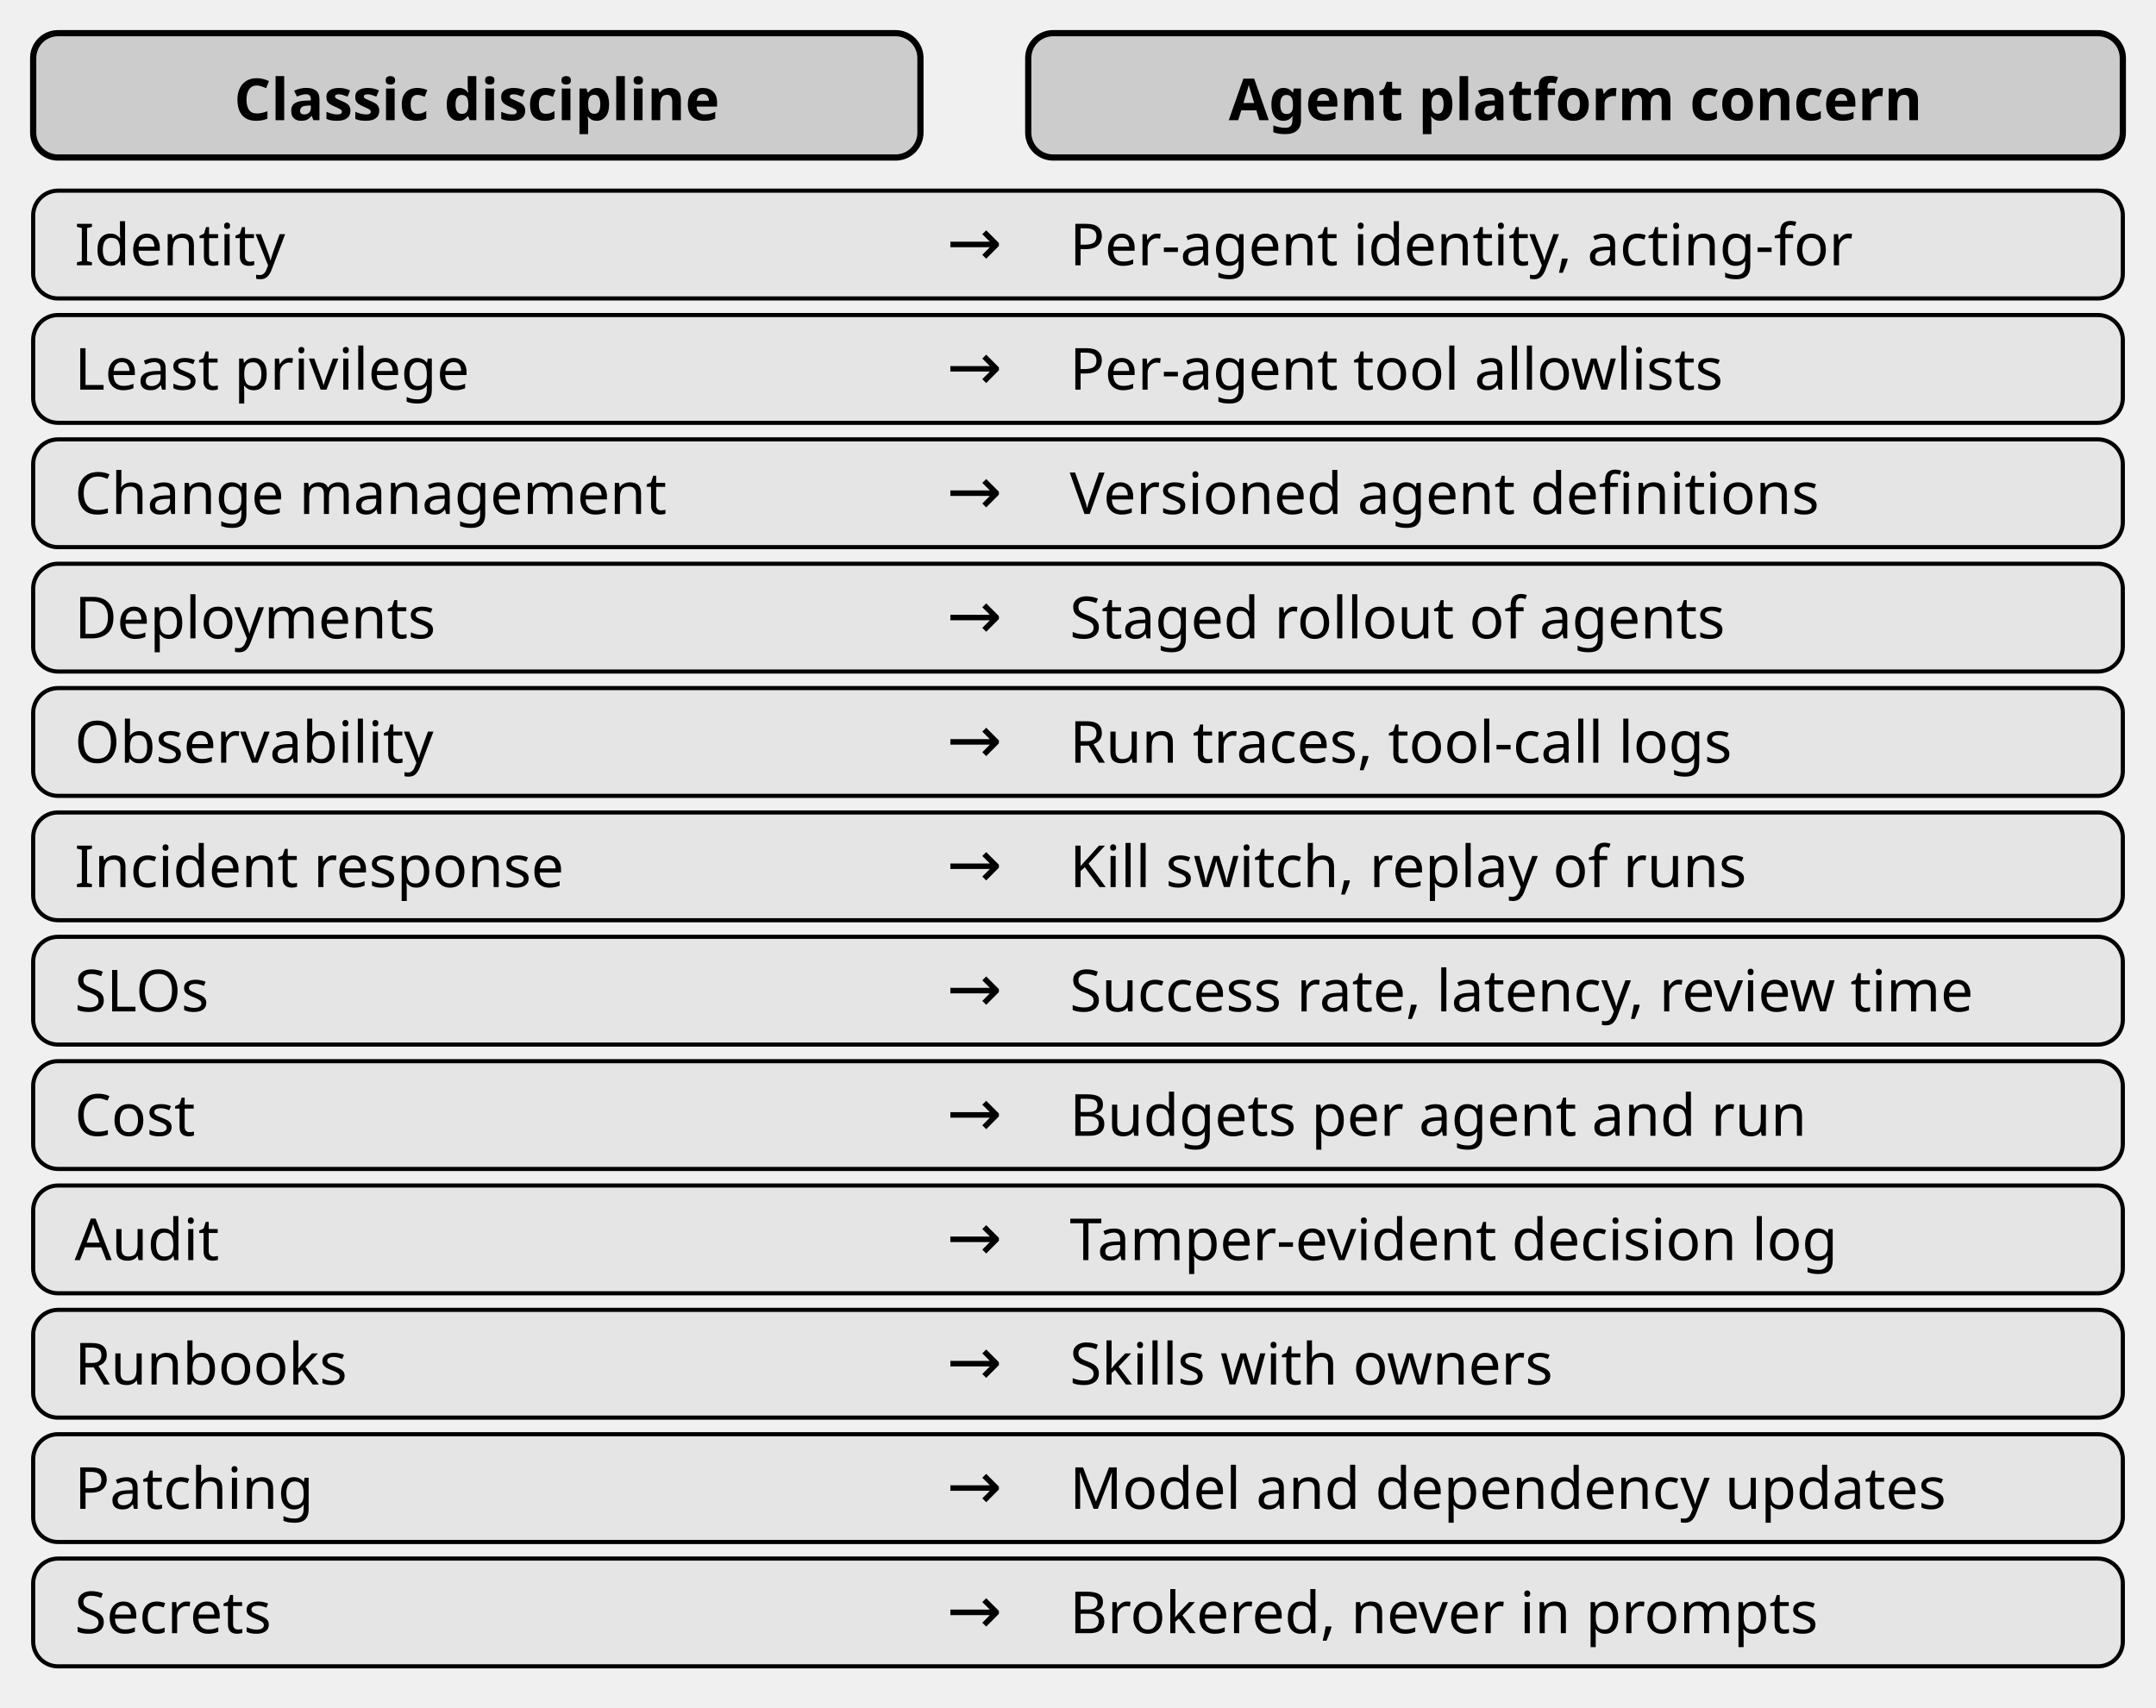
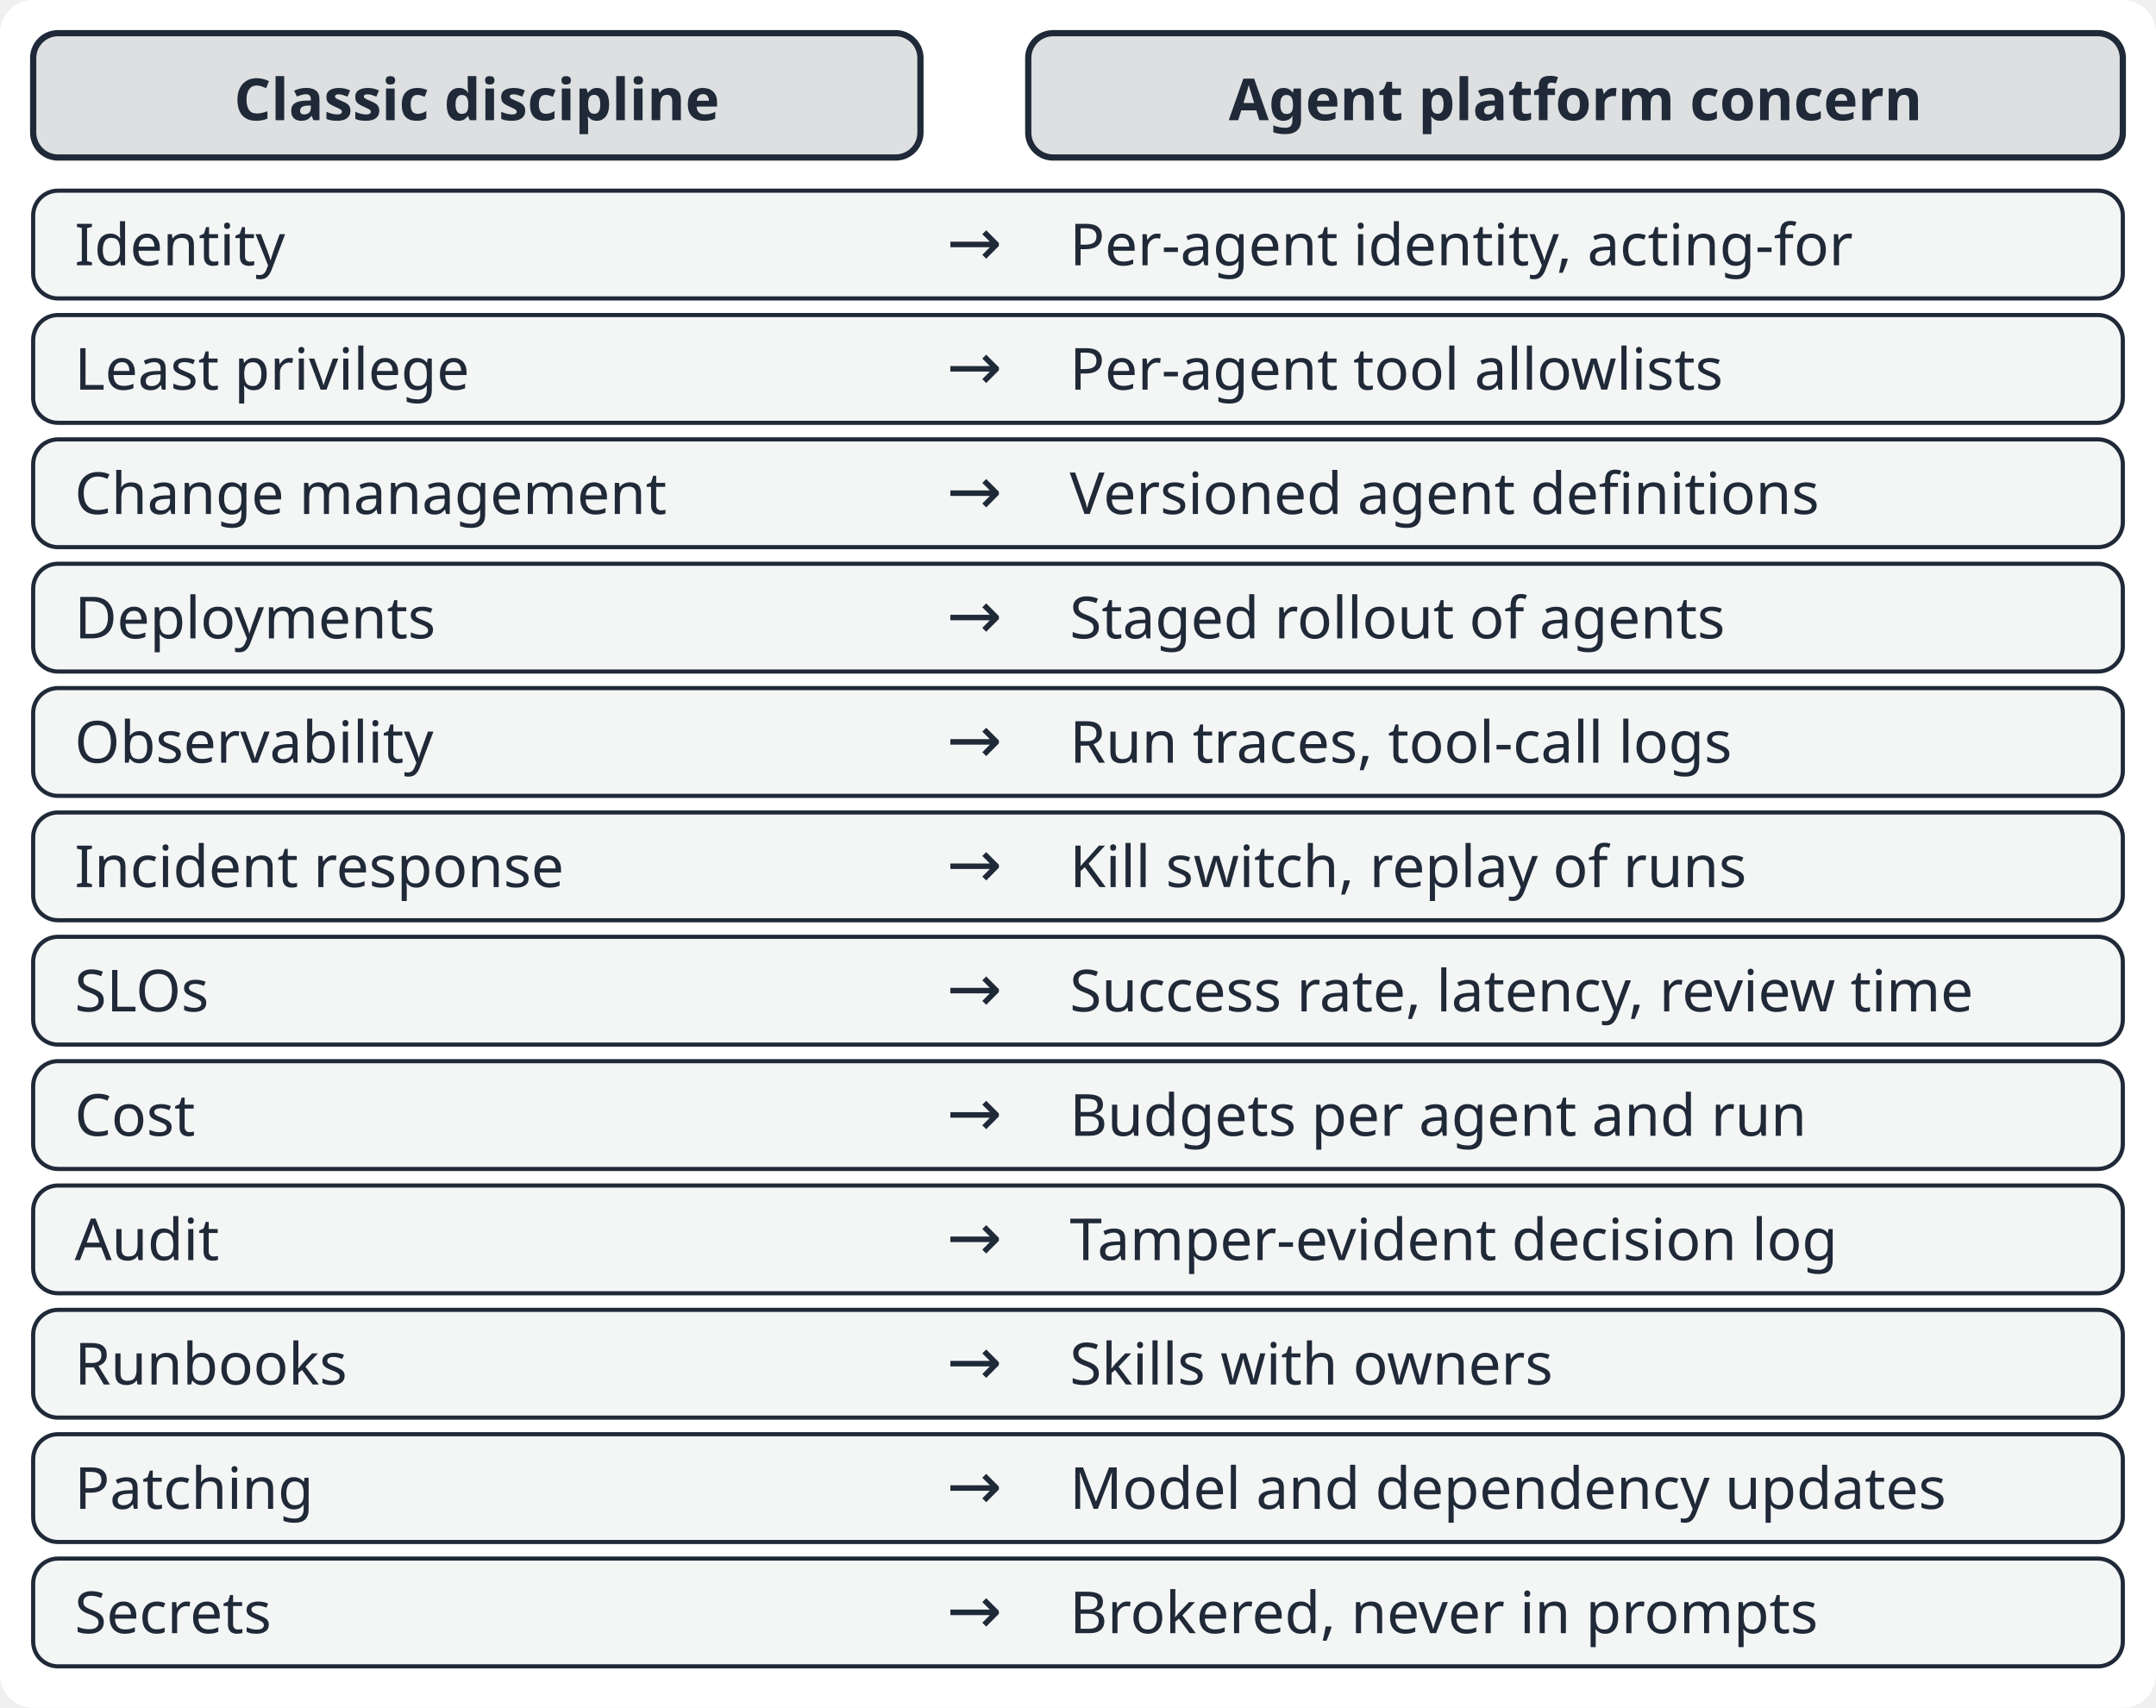
<svg xmlns="http://www.w3.org/2000/svg" viewBox="0 0 520 412" role="img" aria-labelledby="t d" font-family="system-ui, sans-serif" font-size="14" fill="currentColor">
+   <style>svg{color:#1f2937}</style>
+   <rect class="oax-bg" x="0" y="0" width="520" height="412" rx="8" fill="#ffffff" />
  <rect x="8" y="8" width="214" height="30" rx="6" fill="currentColor" fill-opacity="0.15" stroke="currentColor" stroke-width="1.5" />
  <text x="115" y="29" text-anchor="middle" font-weight="700">Classic discipline</text>
  <rect x="248" y="8" width="264" height="30" rx="6" fill="currentColor" fill-opacity="0.15" stroke="currentColor" stroke-width="1.5" />
  <text x="380" y="29" text-anchor="middle" font-weight="700">Agent platform concern</text>
  <rect x="8" y="46" width="504" height="26" rx="6" fill="currentColor" fill-opacity="0.05" stroke="currentColor" stroke-width="1" />
  <text x="18" y="64" text-anchor="start">Identity</text>
  <text x="235" y="64" text-anchor="middle" font-size="16">→</text>
  <text x="258" y="64" text-anchor="start">Per-agent identity, acting-for</text>
  <rect x="8" y="76" width="504" height="26" rx="6" fill="currentColor" fill-opacity="0.05" stroke="currentColor" stroke-width="1" />
  <text x="18" y="94" text-anchor="start">Least privilege</text>
  <text x="235" y="94" text-anchor="middle" font-size="16">→</text>
  <text x="258" y="94" text-anchor="start">Per-agent tool allowlists</text>
  <rect x="8" y="106" width="504" height="26" rx="6" fill="currentColor" fill-opacity="0.05" stroke="currentColor" stroke-width="1" />
  <text x="18" y="124" text-anchor="start">Change management</text>
  <text x="235" y="124" text-anchor="middle" font-size="16">→</text>
  <text x="258" y="124" text-anchor="start">Versioned agent definitions</text>
  <rect x="8" y="136" width="504" height="26" rx="6" fill="currentColor" fill-opacity="0.05" stroke="currentColor" stroke-width="1" />
  <text x="18" y="154" text-anchor="start">Deployments</text>
  <text x="235" y="154" text-anchor="middle" font-size="16">→</text>
  <text x="258" y="154" text-anchor="start">Staged rollout of agents</text>
  <rect x="8" y="166" width="504" height="26" rx="6" fill="currentColor" fill-opacity="0.05" stroke="currentColor" stroke-width="1" />
  <text x="18" y="184" text-anchor="start">Observability</text>
  <text x="235" y="184" text-anchor="middle" font-size="16">→</text>
  <text x="258" y="184" text-anchor="start">Run traces, tool-call logs</text>
  <rect x="8" y="196" width="504" height="26" rx="6" fill="currentColor" fill-opacity="0.05" stroke="currentColor" stroke-width="1" />
  <text x="18" y="214" text-anchor="start">Incident response</text>
  <text x="235" y="214" text-anchor="middle" font-size="16">→</text>
  <text x="258" y="214" text-anchor="start">Kill switch, replay of runs</text>
  <rect x="8" y="226" width="504" height="26" rx="6" fill="currentColor" fill-opacity="0.05" stroke="currentColor" stroke-width="1" />
  <text x="18" y="244" text-anchor="start">SLOs</text>
  <text x="235" y="244" text-anchor="middle" font-size="16">→</text>
  <text x="258" y="244" text-anchor="start">Success rate, latency, review time</text>
  <rect x="8" y="256" width="504" height="26" rx="6" fill="currentColor" fill-opacity="0.05" stroke="currentColor" stroke-width="1" />
  <text x="18" y="274" text-anchor="start">Cost</text>
  <text x="235" y="274" text-anchor="middle" font-size="16">→</text>
  <text x="258" y="274" text-anchor="start">Budgets per agent and run</text>
  <rect x="8" y="286" width="504" height="26" rx="6" fill="currentColor" fill-opacity="0.05" stroke="currentColor" stroke-width="1" />
  <text x="18" y="304" text-anchor="start">Audit</text>
  <text x="235" y="304" text-anchor="middle" font-size="16">→</text>
  <text x="258" y="304" text-anchor="start">Tamper-evident decision log</text>
  <rect x="8" y="316" width="504" height="26" rx="6" fill="currentColor" fill-opacity="0.05" stroke="currentColor" stroke-width="1" />
  <text x="18" y="334" text-anchor="start">Runbooks</text>
  <text x="235" y="334" text-anchor="middle" font-size="16">→</text>
  <text x="258" y="334" text-anchor="start">Skills with owners</text>
  <rect x="8" y="346" width="504" height="26" rx="6" fill="currentColor" fill-opacity="0.05" stroke="currentColor" stroke-width="1" />
  <text x="18" y="364" text-anchor="start">Patching</text>
  <text x="235" y="364" text-anchor="middle" font-size="16">→</text>
  <text x="258" y="364" text-anchor="start">Model and dependency updates</text>
  <rect x="8" y="376" width="504" height="26" rx="6" fill="currentColor" fill-opacity="0.05" stroke="currentColor" stroke-width="1" />
  <text x="18" y="394" text-anchor="start">Secrets</text>
  <text x="235" y="394" text-anchor="middle" font-size="16">→</text>
  <text x="258" y="394" text-anchor="start">Brokered, never in prompts</text>
</svg>
